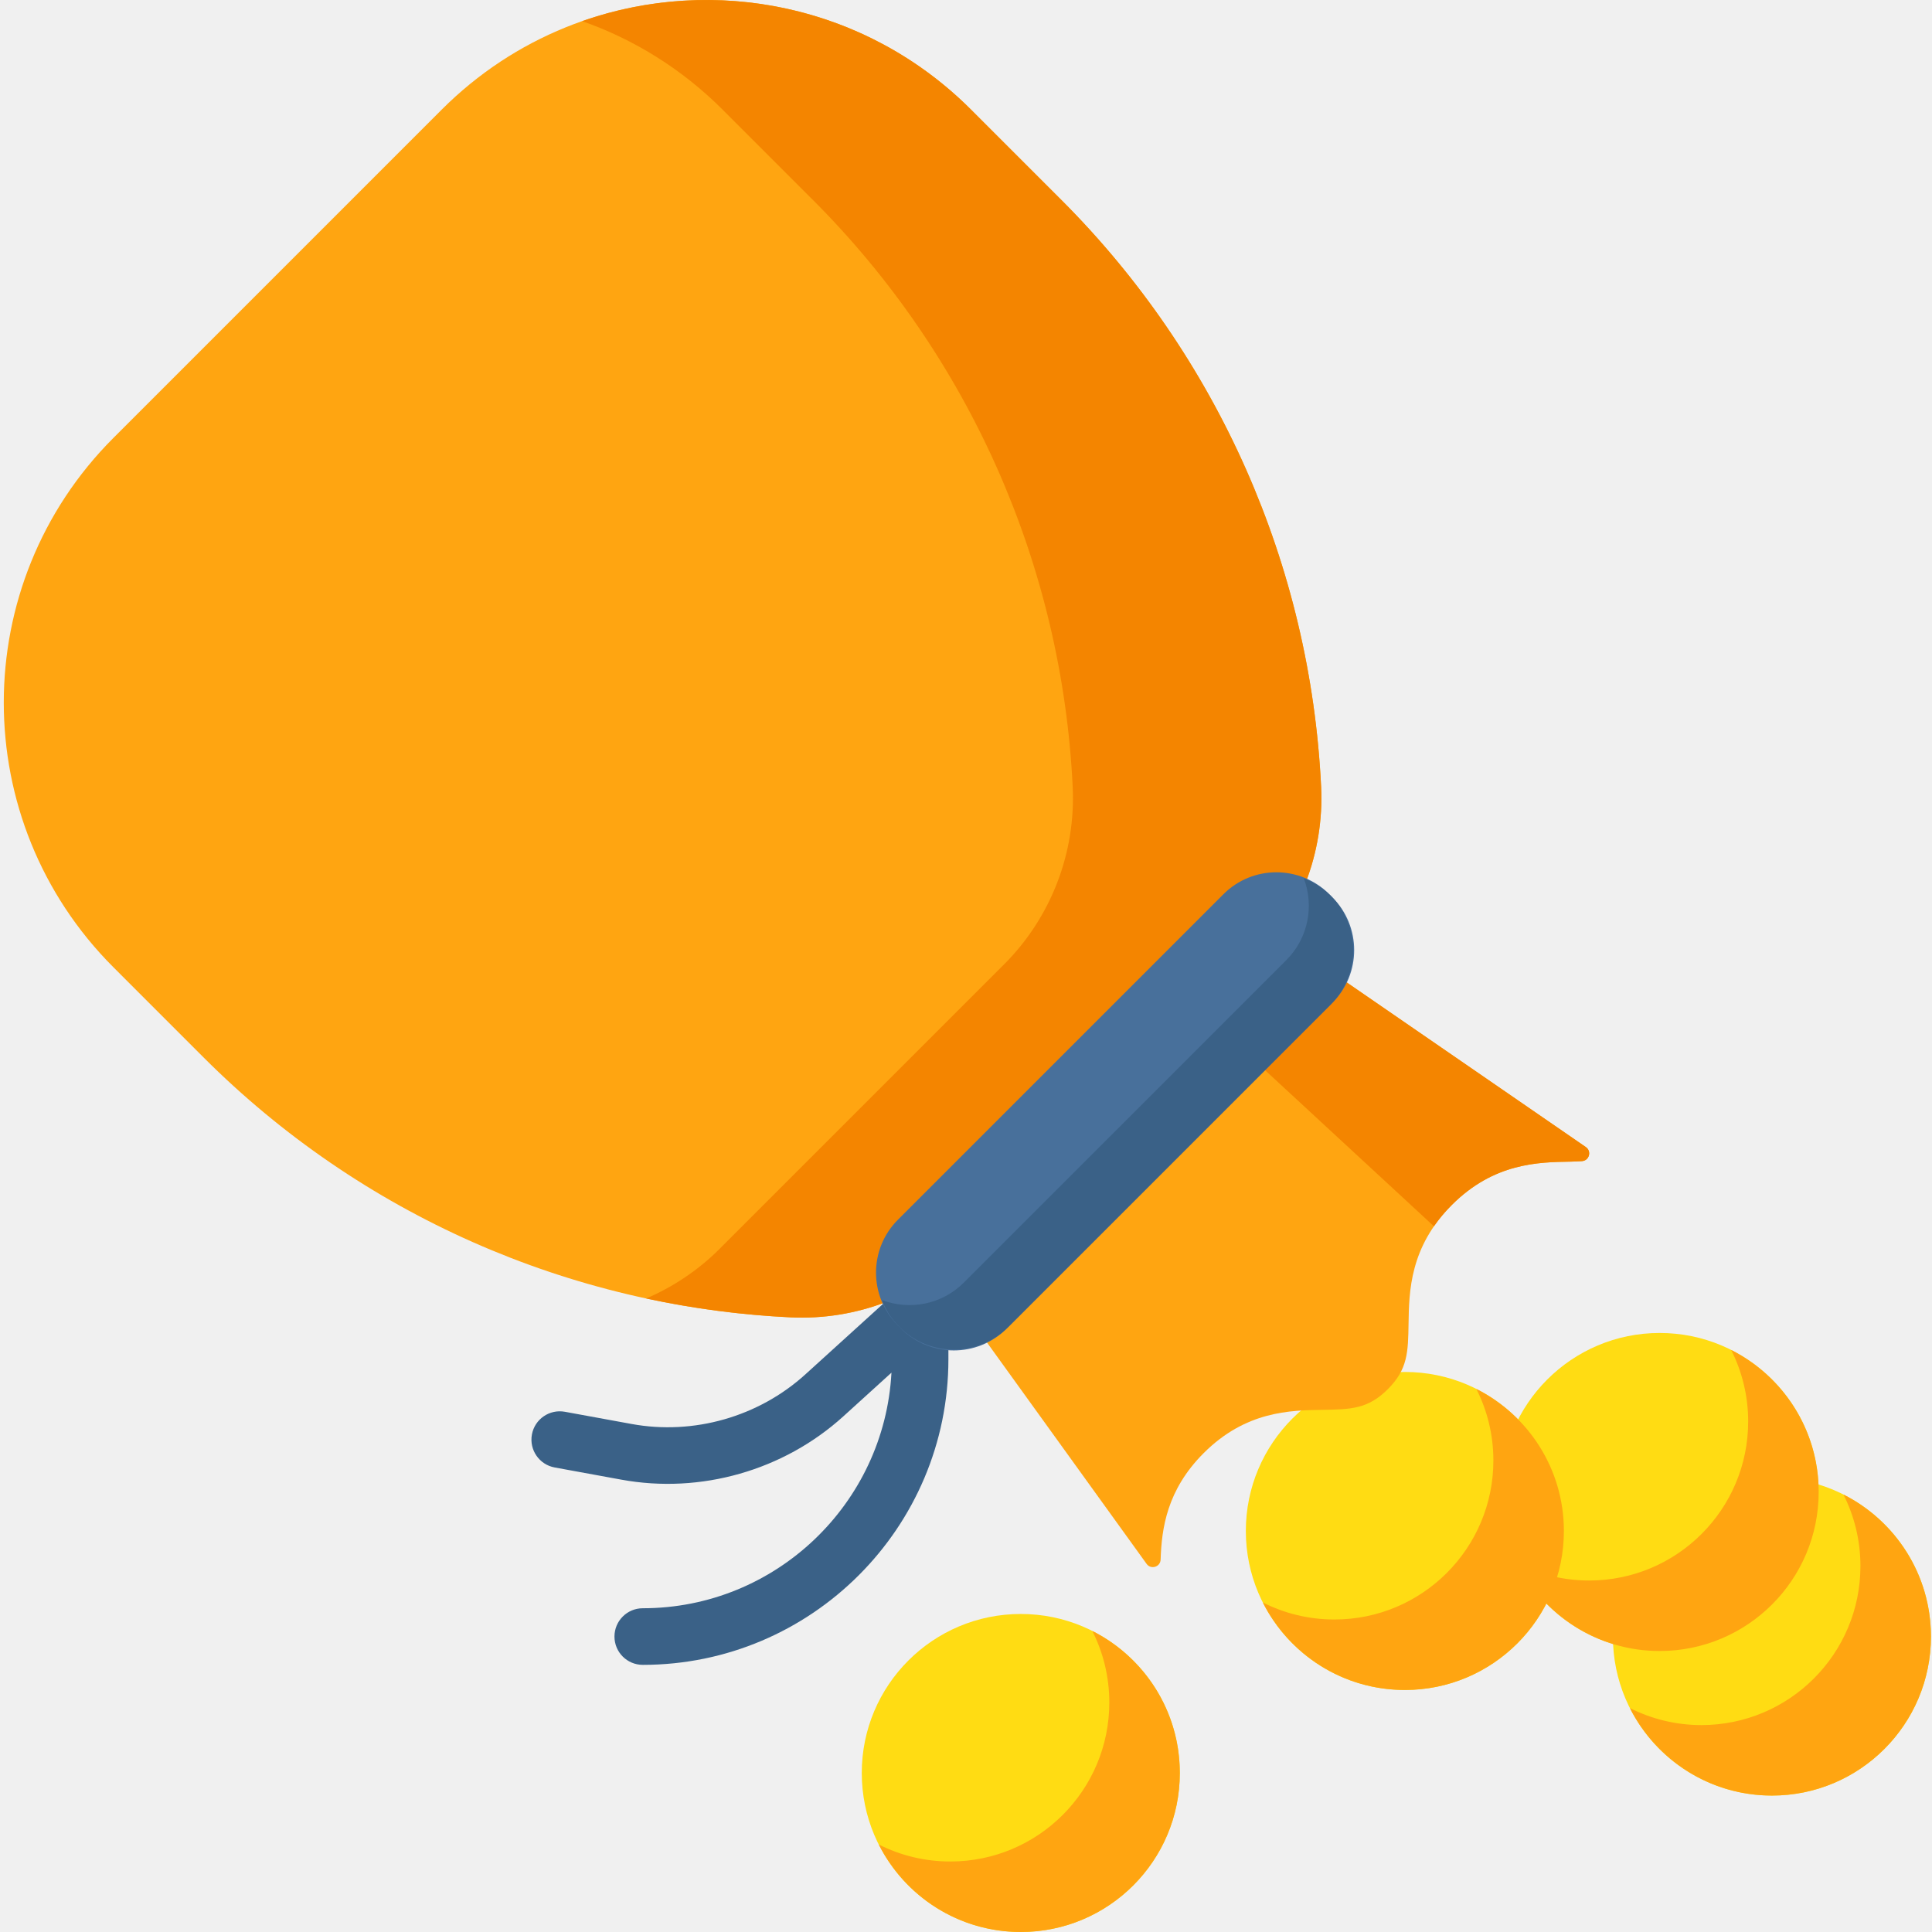
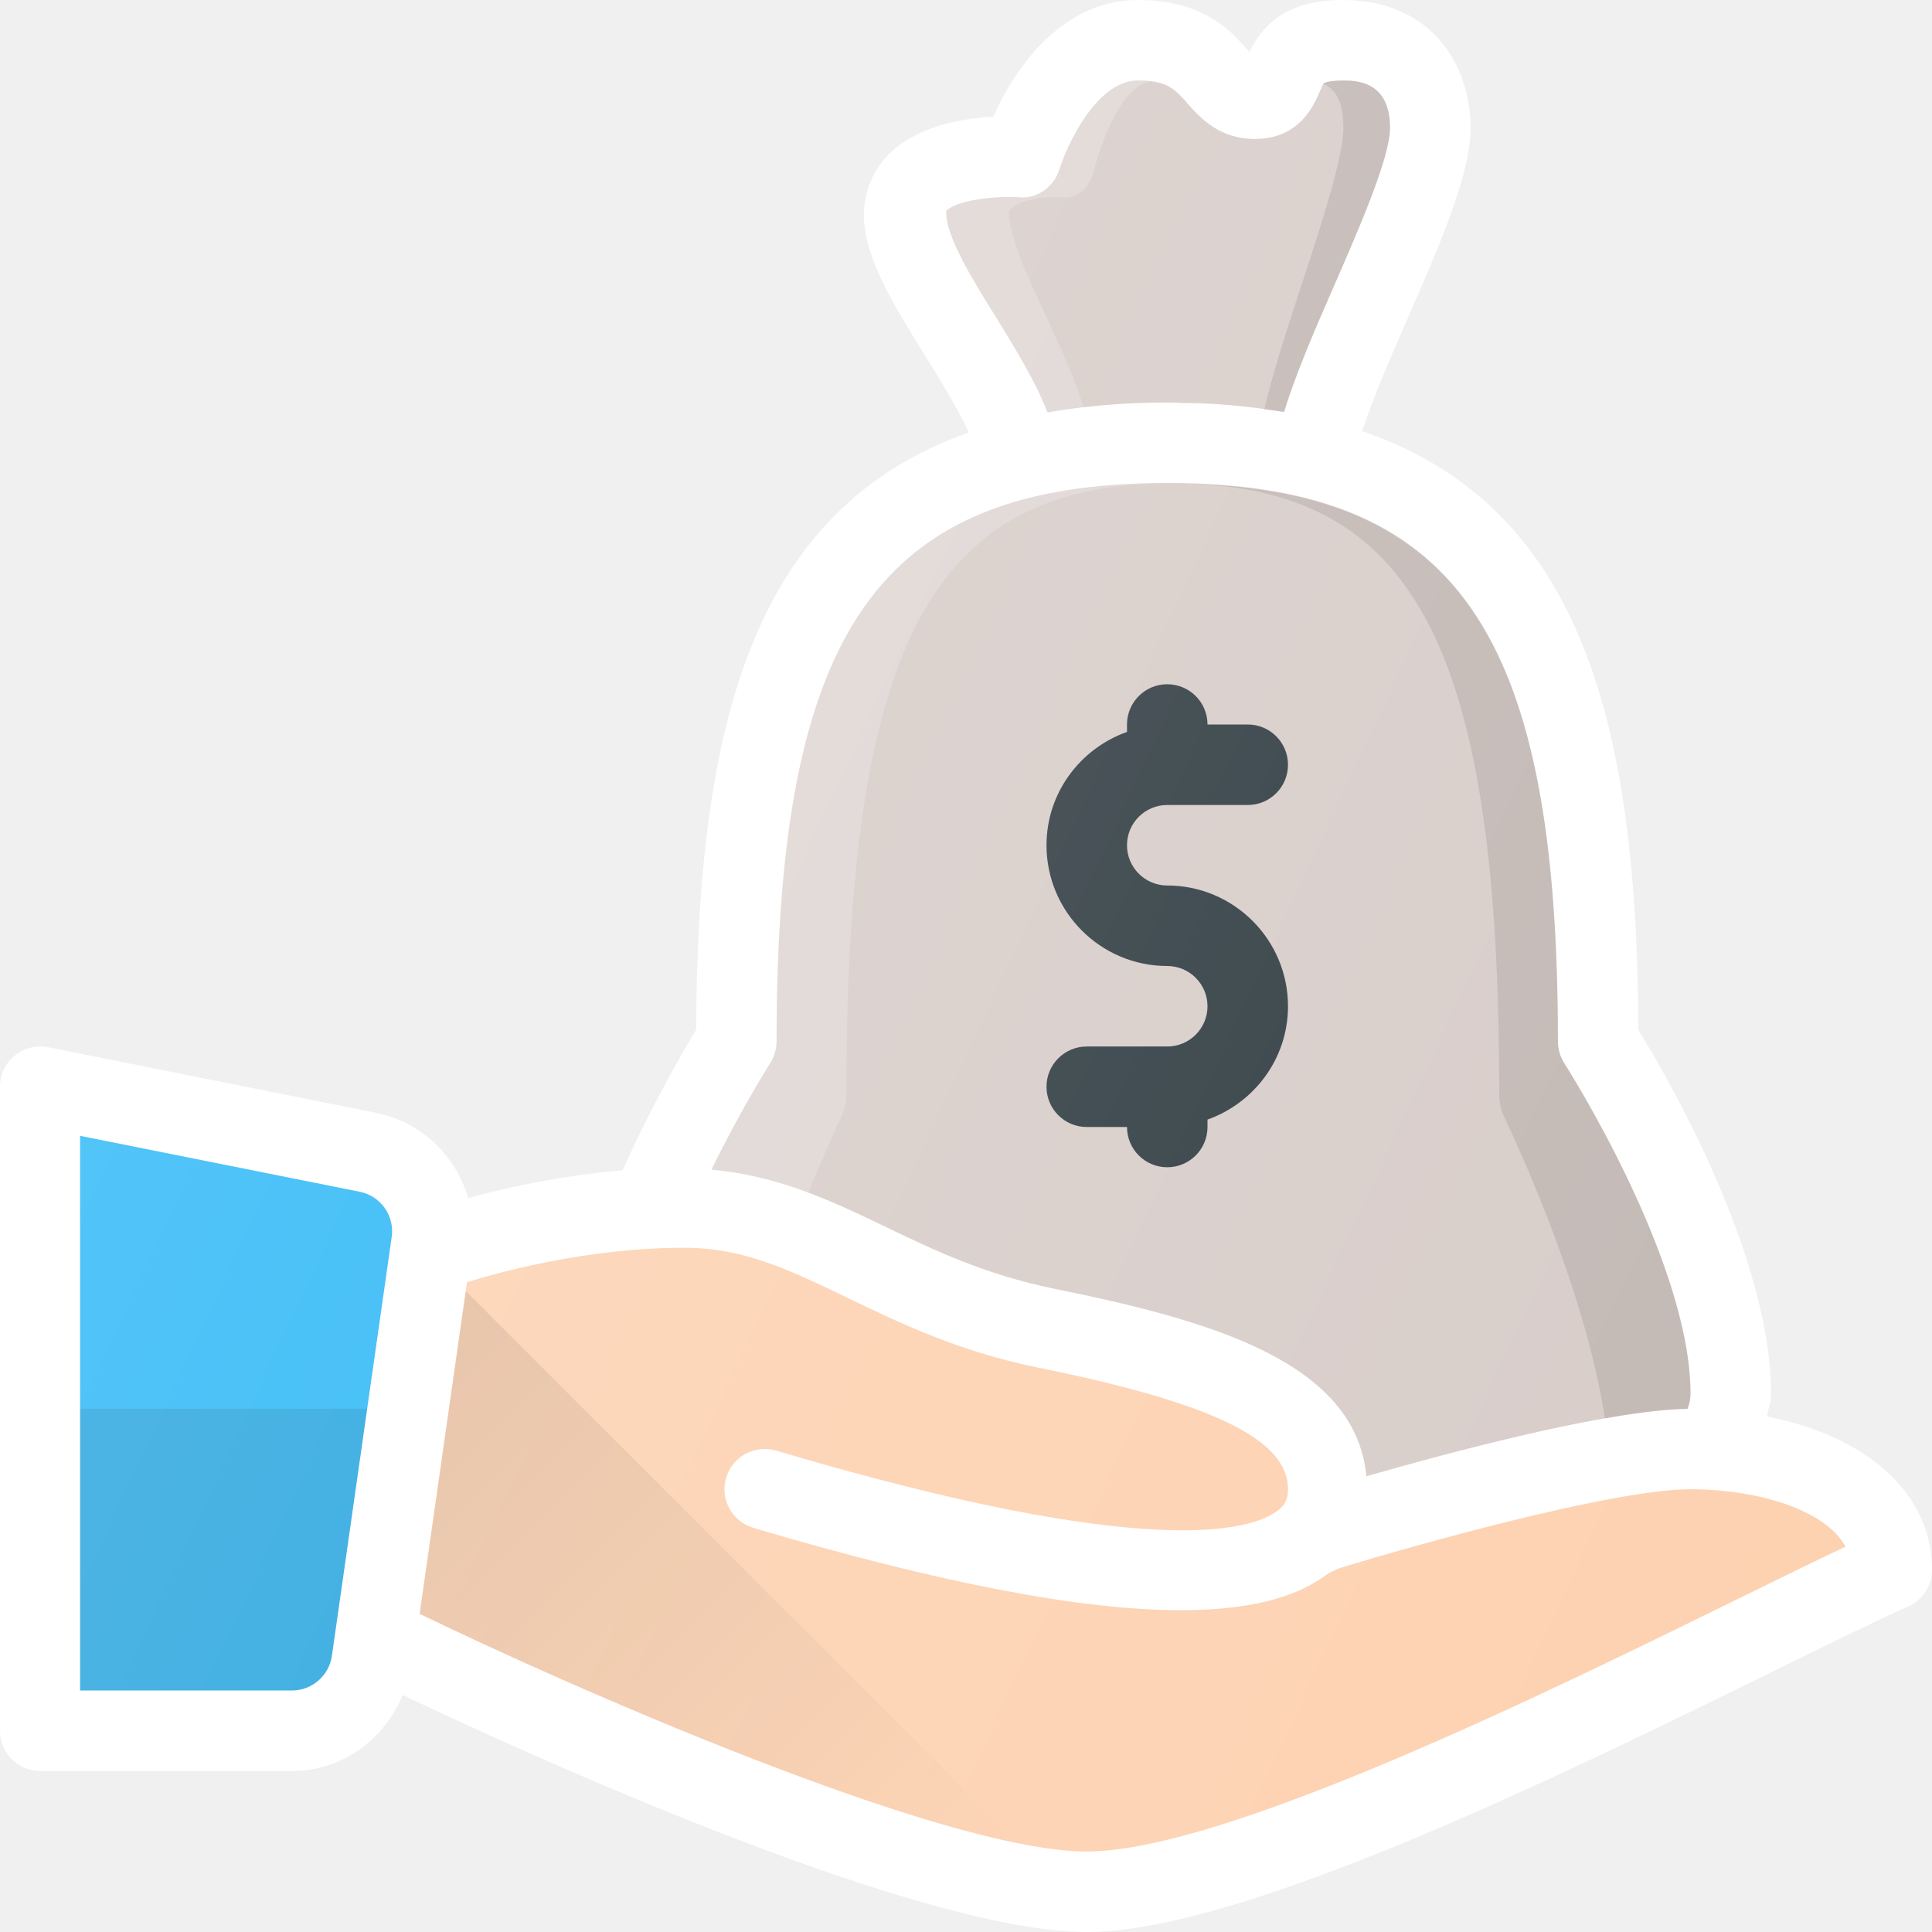
- <svg xmlns="http://www.w3.org/2000/svg" height="512pt" viewBox="-1 0 512 512" width="512pt">
-   <path d="m510.719 433.703c0 23.273-18.867 42.141-42.141 42.141s-42.141-18.867-42.141-42.141 18.867-42.141 42.141-42.141 42.141 18.867 42.141 42.141zm0 0" fill="#ffdc13" />
-   <path d="m487.531 396.066c2.875 5.699 4.504 12.137 4.504 18.953 0 23.277-18.867 42.145-42.141 42.145-6.816 0-13.254-1.633-18.953-4.508 6.941 13.75 21.184 23.188 37.637 23.188 23.273 0 42.141-18.867 42.141-42.141 0-16.453-9.438-30.695-23.188-37.637zm0 0" fill="#ffa511" />
-   <path d="m311.664 469.859c0 23.273-18.867 42.141-42.141 42.141-23.277 0-42.145-18.867-42.145-42.141s18.867-42.141 42.145-42.141c23.273 0 42.141 18.867 42.141 42.141zm0 0" fill="#ffdc13" />
-   <path d="m480.969 395.391c0 23.273-18.867 42.141-42.141 42.141s-42.141-18.867-42.141-42.141 18.867-42.141 42.141-42.141 42.141 18.867 42.141 42.141zm0 0" fill="#ffdc13" />
-   <path d="m413.441 405.723c0 23.273-18.867 42.141-42.141 42.141-23.273 0-42.141-18.867-42.141-42.141 0-23.273 18.867-42.141 42.141-42.141 23.273 0 42.141 18.867 42.141 42.141zm0 0" fill="#ffdc13" />
-   <g fill="#ffa511">
-     <path d="m288.477 432.223c2.875 5.699 4.504 12.137 4.504 18.953 0 23.273-18.867 42.141-42.141 42.141-6.82 0-13.254-1.629-18.953-4.504 6.938 13.75 21.18 23.188 37.637 23.188 23.273 0 42.141-18.867 42.141-42.141-.004-16.453-9.438-30.695-23.188-37.637zm0 0" />
-     <path d="m457.781 357.758c2.875 5.699 4.504 12.133 4.504 18.953 0 23.273-18.867 42.141-42.141 42.141-6.82 0-13.254-1.633-18.953-4.508 6.938 13.75 21.18 23.188 37.637 23.188 23.273 0 42.141-18.867 42.141-42.141 0-16.453-9.438-30.695-23.188-37.633zm0 0" />
-     <path d="m390.254 368.09c2.879 5.699 4.508 12.133 4.508 18.953 0 23.273-18.867 42.141-42.141 42.141-6.82 0-13.254-1.629-18.953-4.508 6.938 13.754 21.18 23.188 37.637 23.188 23.273 0 42.141-18.863 42.141-42.141-.004-16.453-9.438-30.695-23.191-37.633zm0 0" />
-     <path d="m306.578 413.254c.277-8.156 1.629-18.387 11.402-28.16 11.152-11.152 22.902-11.34 31.484-11.473 7.512-.121 12.043-.191 17.332-5.48 5.293-5.293 5.363-9.824 5.484-17.336.133-8.578.32-20.332 11.473-31.484 11.152-11.152 22.906-11.34 31.488-11.477.906-.012 1.945-.066 2.988-.133 1.938-.125 2.633-2.625 1.031-3.73l-79.477-54.727-90.66 90.66 53.746 74.539c1.145 1.586 3.648.809 3.707-1.145 0-.023 0-.039 0-.055zm0 0" />
+ <svg xmlns="http://www.w3.org/2000/svg" version="1.1" id="Capa_1" x="0px" y="0px" viewBox="0 0 512 512" style="enable-background:new 0 0 512 512;" xml:space="preserve">
+   <path style="fill:WHITE;" d="M468.246,375.398c0.393-2.017,1.087-3.98,1.087-6.065c0-36.865-27.823-84.51-35.146-96.406  c-0.342-80.199-14.589-138.668-73.19-158.664c2.671-8.352,7.497-19.483,11.982-29.742c8.604-19.688,16.729-38.281,16.729-50.625  C389.708,17.021,379.229,0,355.802,0c-15.688,0-21.521,7.406-24.698,13.76c-0.167-0.188-0.333-0.385-0.49-0.563  C326.25,8.26,318.948,0,301.583,0c-19.531,0-32.208,17.01-38.354,30.948c-7.927,0.396-19.448,2.281-26.958,9.26  c-4.781,4.448-7.313,10.302-7.313,16.927c0,11.083,7.969,23.885,16.396,37.427c4.191,6.736,8.589,13.952,11.397,20.06  c-57.803,20.303-71.931,78.543-72.272,158.315c-3.508,5.714-11.79,20.014-19.457,37.198c-17.01,1.488-31.71,4.819-40.974,7.368  c-3.212-11.169-12.328-20.174-24.413-22.587L12.76,277.542c-3.125-0.615-6.385,0.188-8.854,2.208C1.437,281.781,0,284.802,0,288  v170.667c0,5.896,4.771,10.667,10.667,10.667H77.5c13.165,0,24.384-8.382,29.212-20.147C130.587,460.569,241.055,512,288,512  c41.375,0,126.531-41.865,182.875-69.563c14.708-7.229,26.865-13.208,34.75-16.667C509.5,424.063,512,420.229,512,416  C512,395.716,494.685,380.557,468.246,375.398z" />
+   <g>
+     <path style="fill:#D7CCC8;" d="M263.469,83.292c-5.563-8.938-13.177-21.167-12.677-27.448c3.167-2.948,13.115-3.906,19.063-3.563   c4.958,0.604,9.5-2.792,10.948-7.521c1.885-6.073,9.729-23.427,20.781-23.427c7.75,0,9.74,2.26,13.042,6   c3.344,3.781,8.396,9.49,17.938,9.49c11.875,0,15.729-9.104,17.177-12.531c0.333-0.781,0.833-1.969,1.052-2.219   c0.01-0.01,1.135-0.74,5.01-0.74c3.438,0,12.573,0,12.573,12.563c0,7.885-8.281,26.844-14.938,42.083   c-5.275,12.055-10.21,23.53-13.138,33.204c-9.443-1.576-19.633-2.517-30.966-2.517c-11.622,0-22.074,0.965-31.711,2.62   C274.354,101.018,269.102,92.346,263.469,83.292z" />
+     <path style="fill:#D7CCC8;" d="M205.802,276c0-109.271,27.094-148,103.531-148s103.531,38.729,103.531,148   c0,2.052,0.594,4.063,1.698,5.781c0.333,0.521,33.438,52.302,33.438,87.552c0,1.372-0.27,2.701-0.792,4.033   c-21.09,0.267-63.467,11.643-85.094,17.857c-2.902-30.612-42.124-41.448-82.656-49.681c-18.5-3.75-32.26-10.385-45.573-16.802   c-14.388-6.948-28.284-13.241-45.332-14.767c7.897-16.18,15.453-28.056,15.551-28.202C205.208,280.052,205.802,278.042,205.802,276   z" />
+     <path style="fill:#D7CCC8;" d="M311.539,106.667c-0.331,0-0.616,0.049-0.944,0.052c2.667,0.017,5.134,0.199,7.68,0.316   C316.043,106.898,313.896,106.667,311.539,106.667z" />
  </g>
-   <path d="m419.262 303.98-79.477-54.727-20.512 20.512 59.734 55.219c1.309-1.891 2.867-3.785 4.746-5.664 11.152-11.152 22.906-11.34 31.488-11.473.906-.016 1.945-.066 2.988-.133 1.941-.129 2.633-2.629 1.031-3.734zm0 0" fill="#f48500" />
-   <path d="m169.34 441.203c-4.141 0-7.5-3.355-7.5-7.5s3.359-7.5 7.5-7.5c35.195 0 64.047-27.691 65.906-62.434l-12.727 11.555c-15.824 14.367-37.828 20.648-58.852 16.801l-17.68-3.234c-4.074-.746-6.77-4.656-6.027-8.73.746-4.074 4.652-6.766 8.73-6.027l17.68 3.234c16.449 3.016 33.676-1.902 46.066-13.148l25.359-23.023c2.195-1.996 5.363-2.512 8.078-1.305 2.715 1.199 4.465 3.887 4.465 6.855v13.461c0 44.66-36.336 80.996-81 80.996zm0 0" fill="#3a6187" />
-   <path d="m116.055 29.051-87 87.004c-38.738 38.738-38.738 101.543 0 140.277l23.941 23.945c41.477 41.477 96.918 66.016 155.504 68.832h.004c17.555.844 34.648-5.762 47.078-18.188l75.34-75.34c12.43-12.43 19.031-29.523 18.188-47.082-2.816-58.586-27.355-114.027-68.832-155.504l-23.945-23.945c-38.734-38.734-101.539-38.734-140.277 0zm0 0" fill="#ffa511" />
-   <path d="m349.109 208.504c-2.816-58.59-27.355-114.031-68.832-155.508l-23.945-23.945c-27.867-27.867-68.195-35.684-103.055-23.449 13.59 4.77 26.352 12.586 37.219 23.449l23.945 23.945c41.477 41.477 66.016 96.918 68.832 155.508.844 17.555-5.762 34.648-18.191 47.078l-75.34 75.34c-5.66 5.66-12.297 10.098-19.496 13.188 12.52 2.691 25.312 4.379 38.254 5h.004c17.555.844 34.648-5.762 47.078-18.188l75.34-75.34c12.426-12.43 19.031-29.523 18.188-47.078zm0 0" fill="#f48500" />
-   <path d="m352.066 265.805-86.273 86.273c-7.742 7.738-20.293 7.738-28.035 0l-.801-.801c-7.738-7.742-7.738-20.293 0-28.035l86.273-86.27c7.742-7.742 20.293-7.742 28.035 0l.801.797c7.738 7.742 7.738 20.293 0 28.035zm0 0" fill="#48709b" />
-   <path d="m351.664 237.371c-2.098-2.098-4.547-3.629-7.148-4.621 2.77 7.277 1.238 15.82-4.621 21.684l-85.477 85.473c-5.859 5.863-14.402 7.391-21.68 4.621.992 2.605 2.523 5.051 4.621 7.148 7.961 7.965 20.871 7.965 28.832 0l85.473-85.473c7.961-7.961 7.961-20.871 0-28.832zm0 0" fill="#3a6187" />
+   <path style="opacity:0.1;enable-background:new    ;" d="M355.802,21.333c-3.875,0-5,0.729-5.01,0.74  c-0.018,0.021-0.06,0.121-0.082,0.155c2.639,1.112,5.307,3.841,5.307,11.668c0,7.885-6.238,26.844-11.253,42.083  c-3.891,11.802-7.495,23.001-9.717,32.547c1.728,0.238,3.574,0.378,5.253,0.658c2.928-9.674,7.863-21.15,13.138-33.204  c6.656-15.24,14.938-34.198,14.938-42.083C368.375,21.333,359.24,21.333,355.802,21.333z" />
+   <g>
+     <path style="opacity:0.2;fill:#FFFFFF;enable-background:new    ;" d="M276.988,83.292c-4.19-8.938-9.926-21.167-9.549-27.448   c2.385-2.948,9.879-3.906,14.361-3.563c3.734,0.604,7.156-2.792,8.247-7.521c1.358-5.811,6.854-21.784,14.617-23.165   c-0.969-0.111-1.848-0.262-3.081-0.262c-11.052,0-18.896,17.354-20.781,23.427c-1.448,4.729-5.99,8.125-10.948,7.521   c-5.948-0.344-15.896,0.615-19.063,3.563c-0.5,6.281,7.115,18.51,12.677,27.448c5.633,9.055,10.885,17.727,14.154,25.995   c3.055-0.525,6.35-0.848,9.579-1.224C284.724,100.155,281.027,91.91,276.988,83.292z" />
+     <path style="opacity:0.2;fill:#FFFFFF;enable-background:new    ;" d="M222.88,296.245c0.922-1.88,1.418-4.079,1.418-6.314   c0-119.142,22.508-161.609,85.868-161.902c-0.288-0.001-0.544-0.029-0.833-0.029c-76.438,0-103.531,38.729-103.531,148   c0,2.042-0.594,4.052-1.698,5.771c-0.098,0.146-7.654,12.022-15.551,28.202c9.293,0.832,17.624,3.145,25.634,6.143   C218.979,304.329,222.816,296.368,222.88,296.245z" />
+   </g>
+   <path style="opacity:0.1;enable-background:new    ;" d="M414.563,281.781c-1.104-1.719-1.698-3.729-1.698-5.781  c0-106.171-25.719-145.629-97.284-147.79c60.137,2.167,81.729,45.27,81.729,161.721c0,2.245,0.496,4.445,1.418,6.326  c0.242,0.495,21.055,43.168,26.582,79.647c8.329-1.462,15.987-2.464,21.898-2.538c0.522-1.332,0.792-2.66,0.792-4.033  C448,334.083,414.896,282.302,414.563,281.781z" />
+   <path style="fill:#303C42;" d="M309.333,277.333H288c-5.896,0-10.667,4.771-10.667,10.667c0,5.896,4.771,10.667,10.667,10.667  h10.667c0,5.896,4.771,10.667,10.667,10.667S320,304.563,320,298.667v-1.965c12.389-4.418,21.333-16.147,21.333-30.035  c0-17.646-14.354-32-32-32c-5.885,0-10.667-4.781-10.667-10.667c0-5.885,4.781-10.667,10.667-10.667h21.333  c5.896,0,10.667-4.771,10.667-10.667S336.563,192,330.667,192H320c0-5.896-4.771-10.667-10.667-10.667s-10.667,4.771-10.667,10.667  v1.965c-12.389,4.418-21.333,16.147-21.333,30.035c0,17.646,14.354,32,32,32c5.885,0,10.667,4.781,10.667,10.667  C320,272.552,315.219,277.333,309.333,277.333z" />
+   <path style="fill:#FDD1B0;" d="M461.5,423.271c-51.271,25.208-137.083,67.396-173.5,67.396c-38.792,0-140.688-45.427-176.667-62.927  c-0.04-0.02-0.085-0.013-0.125-0.031l12.551-87.904c7.772-2.431,31.518-9.138,57.574-9.138c15.75,0,27.896,5.865,43.292,13.281  c13.813,6.667,29.479,14.219,50.583,18.51c46.354,9.396,66.125,19.031,66.125,32.208c0,2.604-0.792,4.208-2.813,5.719  c-6.792,5.073-33.271,13.594-132.813-15.948c-5.729-1.646-11.604,1.552-13.271,7.198c-1.667,5.646,1.542,11.583,7.188,13.26  c49.146,14.563,86.708,21.823,113.333,21.823c17.354,0,30.083-3.083,38.313-9.24c0.708-0.529,3.203-1.74,3.875-1.948  C374,409.729,427.438,394.667,448,394.667c17.396,0,35.708,5.281,41.083,15.208C481.646,413.375,472.25,418,461.5,423.271z" />
+   <linearGradient id="SVGID_1_" gradientUnits="userSpaceOnUse" x1="-42.064" y1="629.301" x2="-35.204" y2="622.441" gradientTransform="matrix(21.3333 0 0 -21.3333 996.3334 13791.667)">
+     <stop offset="0" style="stop-color:#000000;stop-opacity:0.1" />
+     <stop offset="1" style="stop-color:#000000;stop-opacity:0" />
+   </linearGradient>
+   <path style="fill:url(#SVGID_1_);" d="M123.428,342.117l-12.22,85.591c0.04,0.018,0.085,0.012,0.125,0.031  c31.271,15.21,112.292,51.483,158.441,60.724L123.428,342.117z" />
+   <path style="fill:#29B6F6;" d="M77.39,447.998H21.223v-146.99l74.125,14.823c5.542,1.115,9.271,6.365,8.458,11.969L87.952,438.842  C87.202,444.06,82.661,447.998,77.39,447.998z" />
+   <path style="opacity:0.1;enable-background:new    ;" d="M21.223,373.331v74.667H77.39c5.271,0,9.813-3.938,10.563-9.156  l9.353-65.51H21.223z" />
+   <linearGradient id="SVGID_2_" gradientUnits="userSpaceOnUse" x1="-44.227" y1="638.406" x2="-22.13" y2="628.104" gradientTransform="matrix(21.3333 0 0 -21.3333 996.3334 13791.667)">
+     <stop offset="0" style="stop-color:#FFFFFF;stop-opacity:0.2" />
+     <stop offset="1" style="stop-color:#FFFFFF;stop-opacity:0" />
+   </linearGradient>
+   <path style="fill:url(#SVGID_2_);" d="M468.246,375.398c0.393-2.017,1.087-3.98,1.087-6.065c0-36.865-27.823-84.51-35.146-96.406  c-0.342-80.199-14.589-138.668-73.19-158.664c2.671-8.352,7.497-19.483,11.982-29.742c8.604-19.688,16.729-38.281,16.729-50.625  C389.708,17.021,379.229,0,355.802,0c-15.688,0-21.521,7.406-24.698,13.76c-0.167-0.188-0.333-0.385-0.49-0.563  C326.25,8.26,318.948,0,301.583,0c-19.531,0-32.208,17.01-38.354,30.948c-7.927,0.396-19.448,2.281-26.958,9.26  c-4.781,4.448-7.313,10.302-7.313,16.927c0,11.083,7.969,23.885,16.396,37.427c4.191,6.736,8.589,13.952,11.397,20.06  c-57.803,20.303-71.931,78.543-72.272,158.315c-3.508,5.714-11.79,20.014-19.457,37.198c-17.01,1.488-31.71,4.819-40.974,7.368  c-3.212-11.169-12.328-20.174-24.413-22.587L12.76,277.542c-3.125-0.615-6.385,0.188-8.854,2.208C1.437,281.781,0,284.802,0,288  v170.667c0,5.896,4.771,10.667,10.667,10.667H77.5c13.165,0,24.384-8.382,29.212-20.147C130.587,460.569,241.055,512,288,512  c41.375,0,126.531-41.865,182.875-69.563c14.708-7.229,26.865-13.208,34.75-16.667C509.5,424.063,512,420.229,512,416  C512,395.716,494.685,380.557,468.246,375.398z" />
+   <g>
+ </g>
+   <g>
+ </g>
+   <g>
+ </g>
+   <g>
+ </g>
+   <g>
+ </g>
+   <g>
+ </g>
+   <g>
+ </g>
+   <g>
+ </g>
+   <g>
+ </g>
+   <g>
+ </g>
+   <g>
+ </g>
+   <g>
+ </g>
+   <g>
+ </g>
+   <g>
+ </g>
+   <g>
+ </g>
</svg>
